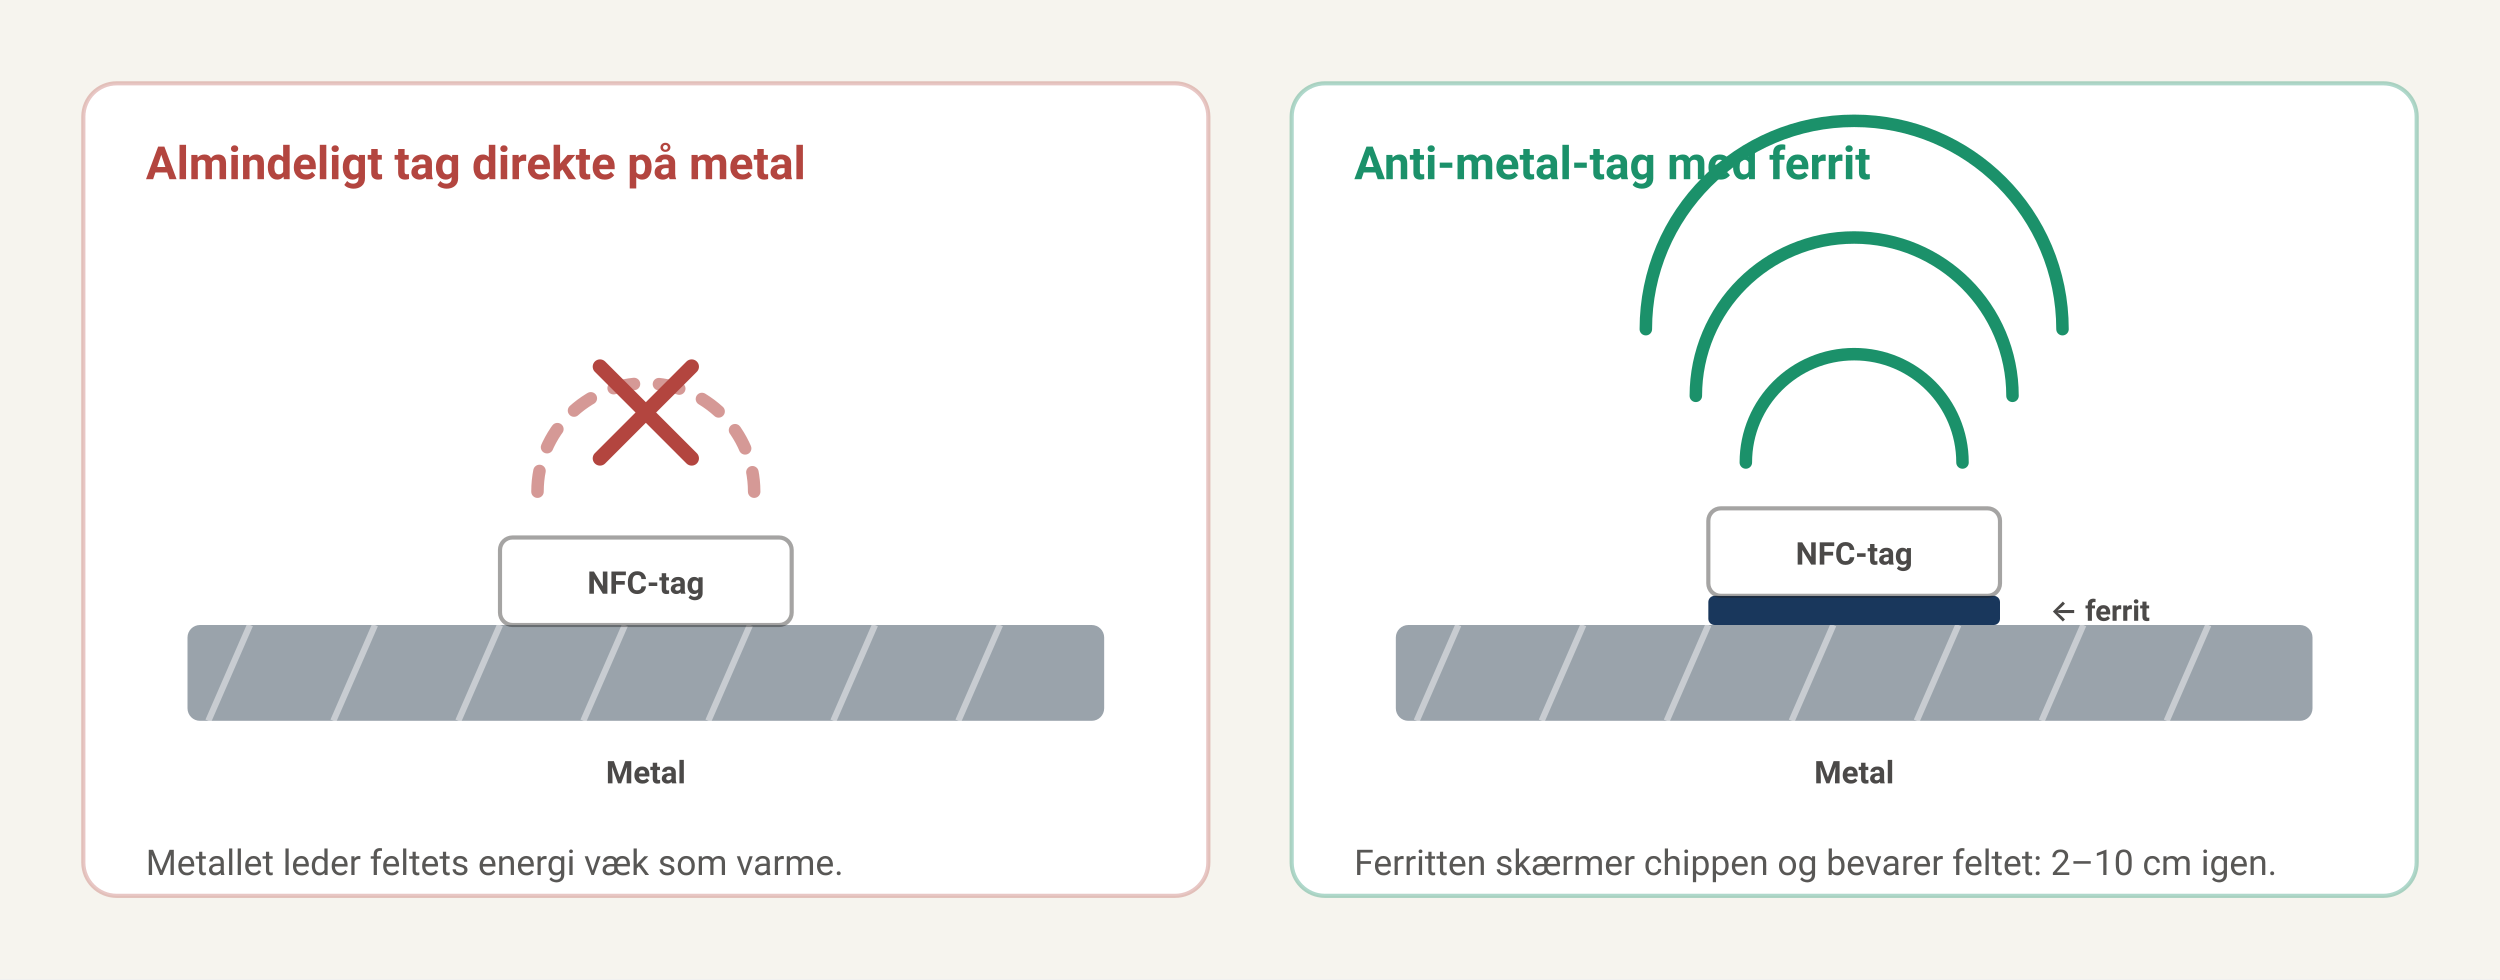
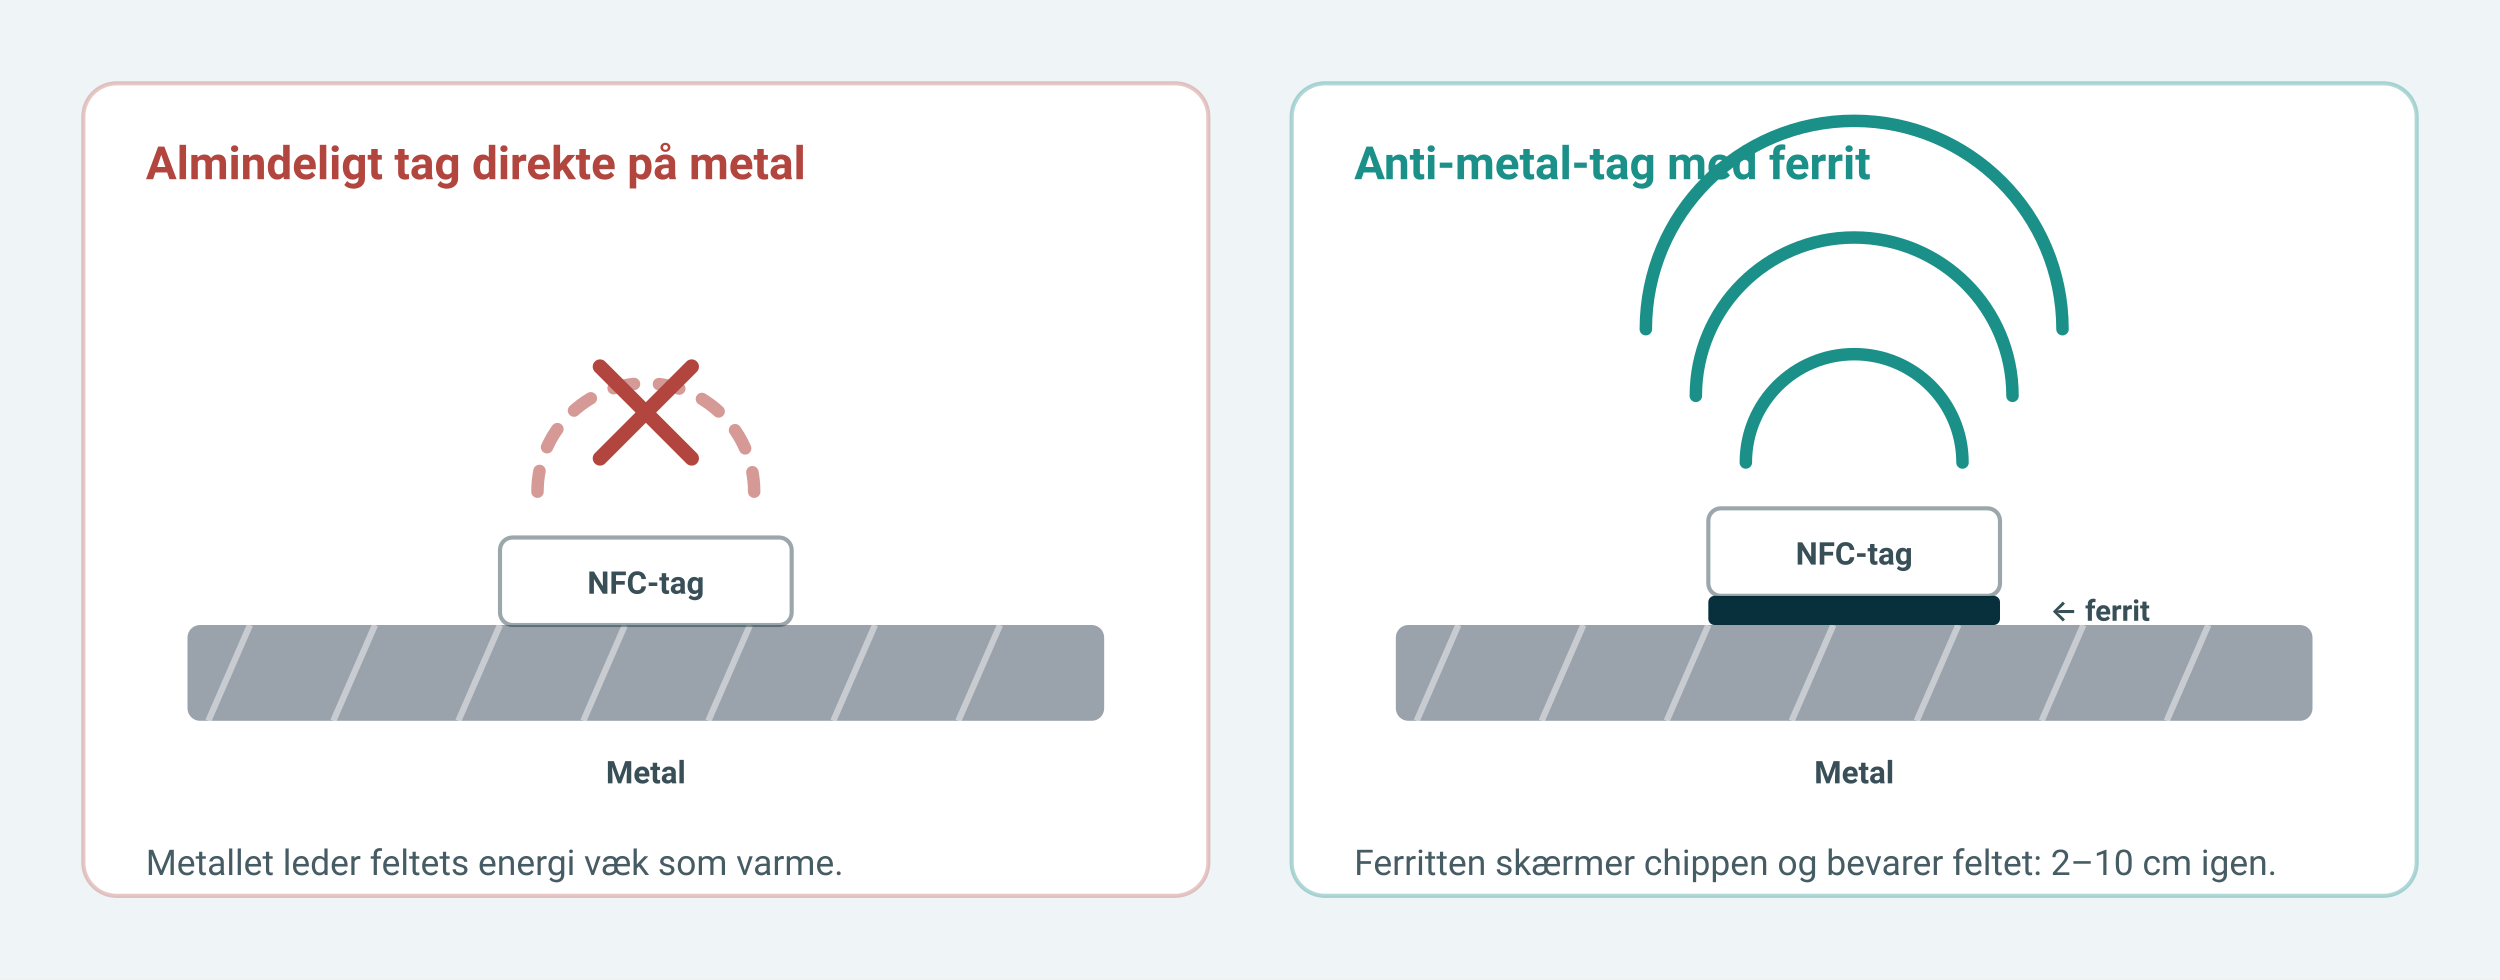
<svg xmlns="http://www.w3.org/2000/svg" viewBox="0 0 1200 470" width="1200" height="470" role="img" aria-label="Til venstre: et almindeligt tag direkte på metal, hvor feltet falder sammen og intet kan læses. Til højre: et anti-metal-tag med et lag ferrit, hvor feltet bevares og tagget læses">
  <style>
    .h { font: 700 22px system-ui, -apple-system, "Segoe UI", Roboto, sans-serif; }
-     .b { font: 400 17px system-ui, -apple-system, "Segoe UI", Roboto, sans-serif; fill: #1e1c1a; opacity: .74; }
-     .lab { font: 600 15px system-ui, -apple-system, "Segoe UI", Roboto, sans-serif; fill: #1e1c1a; opacity: .8; }
+     .b { font: 400 17px system-ui, -apple-system, "Segoe UI", Roboto, sans-serif; fill: #06232e; opacity: .74; }
+     .lab { font: 600 15px system-ui, -apple-system, "Segoe UI", Roboto, sans-serif; fill: #06232e; opacity: .8; }
  </style>
-   <rect width="1200" height="470" fill="#f6f4ee" />
+   <rect width="1200" height="470" fill="#eff5f7" />
  <g>
    <rect x="40" y="40" width="540" height="390" rx="16" fill="#ffffff" stroke="#b3453f" stroke-opacity=".3" stroke-width="2" />
    <text x="70" y="86" class="h" fill="#b3453f">Almindeligt tag direkte på metal</text>
    <rect x="90" y="300" width="440" height="46" rx="6" fill="#9aa3ab" />
    <g stroke="#ffffff" stroke-opacity=".45" stroke-width="3">
      <path d="M120 300 L100 346" />
      <path d="M180 300 L160 346" />
      <path d="M240 300 L220 346" />
      <path d="M300 300 L280 346" />
      <path d="M360 300 L340 346" />
      <path d="M420 300 L400 346" />
      <path d="M480 300 L460 346" />
    </g>
    <text x="310" y="376" class="lab" text-anchor="middle">Metal</text>
-     <rect x="240" y="258" width="140" height="42" rx="6" fill="#ffffff" stroke="#1e1c1a" stroke-opacity=".4" stroke-width="2" />
+     <rect x="240" y="258" width="140" height="42" rx="6" fill="#ffffff" stroke="#06232e" stroke-opacity=".4" stroke-width="2" />
    <text x="310" y="285" class="lab" text-anchor="middle">NFC-tag</text>
    <g fill="none" stroke="#b3453f" stroke-width="6" stroke-linecap="round" opacity=".55" stroke-dasharray="10 12">
      <path d="M258 236 A 52 52 0 0 1 362 236" />
    </g>
    <g stroke="#b3453f" stroke-width="7" stroke-linecap="round">
      <path d="M288 176 L332 220" />
      <path d="M332 176 L288 220" />
    </g>
    <text x="70" y="420" class="b">Metallet leder feltets energi væk som varme.</text>
    <text x="70" y="444" class="b" style="opacity:0"> </text>
  </g>
  <g>
-     <rect x="620" y="40" width="540" height="390" rx="16" fill="#ffffff" stroke="#1b916a" stroke-opacity=".35" stroke-width="2" />
-     <text x="650" y="86" class="h" fill="#1b916a">Anti-metal-tag med ferrit</text>
+     <rect x="620" y="40" width="540" height="390" rx="16" fill="#ffffff" stroke="#1a9089" stroke-opacity=".35" stroke-width="2" />
+     <text x="650" y="86" class="h" fill="#1a9089">Anti-metal-tag med ferrit</text>
    <rect x="670" y="300" width="440" height="46" rx="6" fill="#9aa3ab" />
    <g stroke="#ffffff" stroke-opacity=".45" stroke-width="3">
      <path d="M700 300 L680 346" />
      <path d="M760 300 L740 346" />
      <path d="M820 300 L800 346" />
      <path d="M880 300 L860 346" />
      <path d="M940 300 L920 346" />
      <path d="M1000 300 L980 346" />
      <path d="M1060 300 L1040 346" />
    </g>
    <text x="890" y="376" class="lab" text-anchor="middle">Metal</text>
-     <rect x="820" y="286" width="140" height="14" rx="3" fill="#19375c" />
+     <rect x="820" y="286" width="140" height="14" rx="3" fill="#08303c" />
    <text x="984" y="298" class="lab" style="font-size:14px">← ferrit</text>
-     <rect x="820" y="244" width="140" height="42" rx="6" fill="#ffffff" stroke="#1e1c1a" stroke-opacity=".4" stroke-width="2" />
+     <rect x="820" y="244" width="140" height="42" rx="6" fill="#ffffff" stroke="#06232e" stroke-opacity=".4" stroke-width="2" />
    <text x="890" y="271" class="lab" text-anchor="middle">NFC-tag</text>
-     <g fill="none" stroke="#1b916a" stroke-width="6" stroke-linecap="round">
+     <g fill="none" stroke="#1a9089" stroke-width="6" stroke-linecap="round">
      <path d="M838 222 A 52 52 0 0 1 942 222" />
      <path d="M814 190 A 76 76 0 0 1 966 190" />
      <path d="M790 158 A 100 100 0 0 1 990 158" />
    </g>
    <text x="650" y="420" class="b">Ferritten skærmer chippen og bevarer feltet: 2–10 cm igen.</text>
  </g>
</svg>
